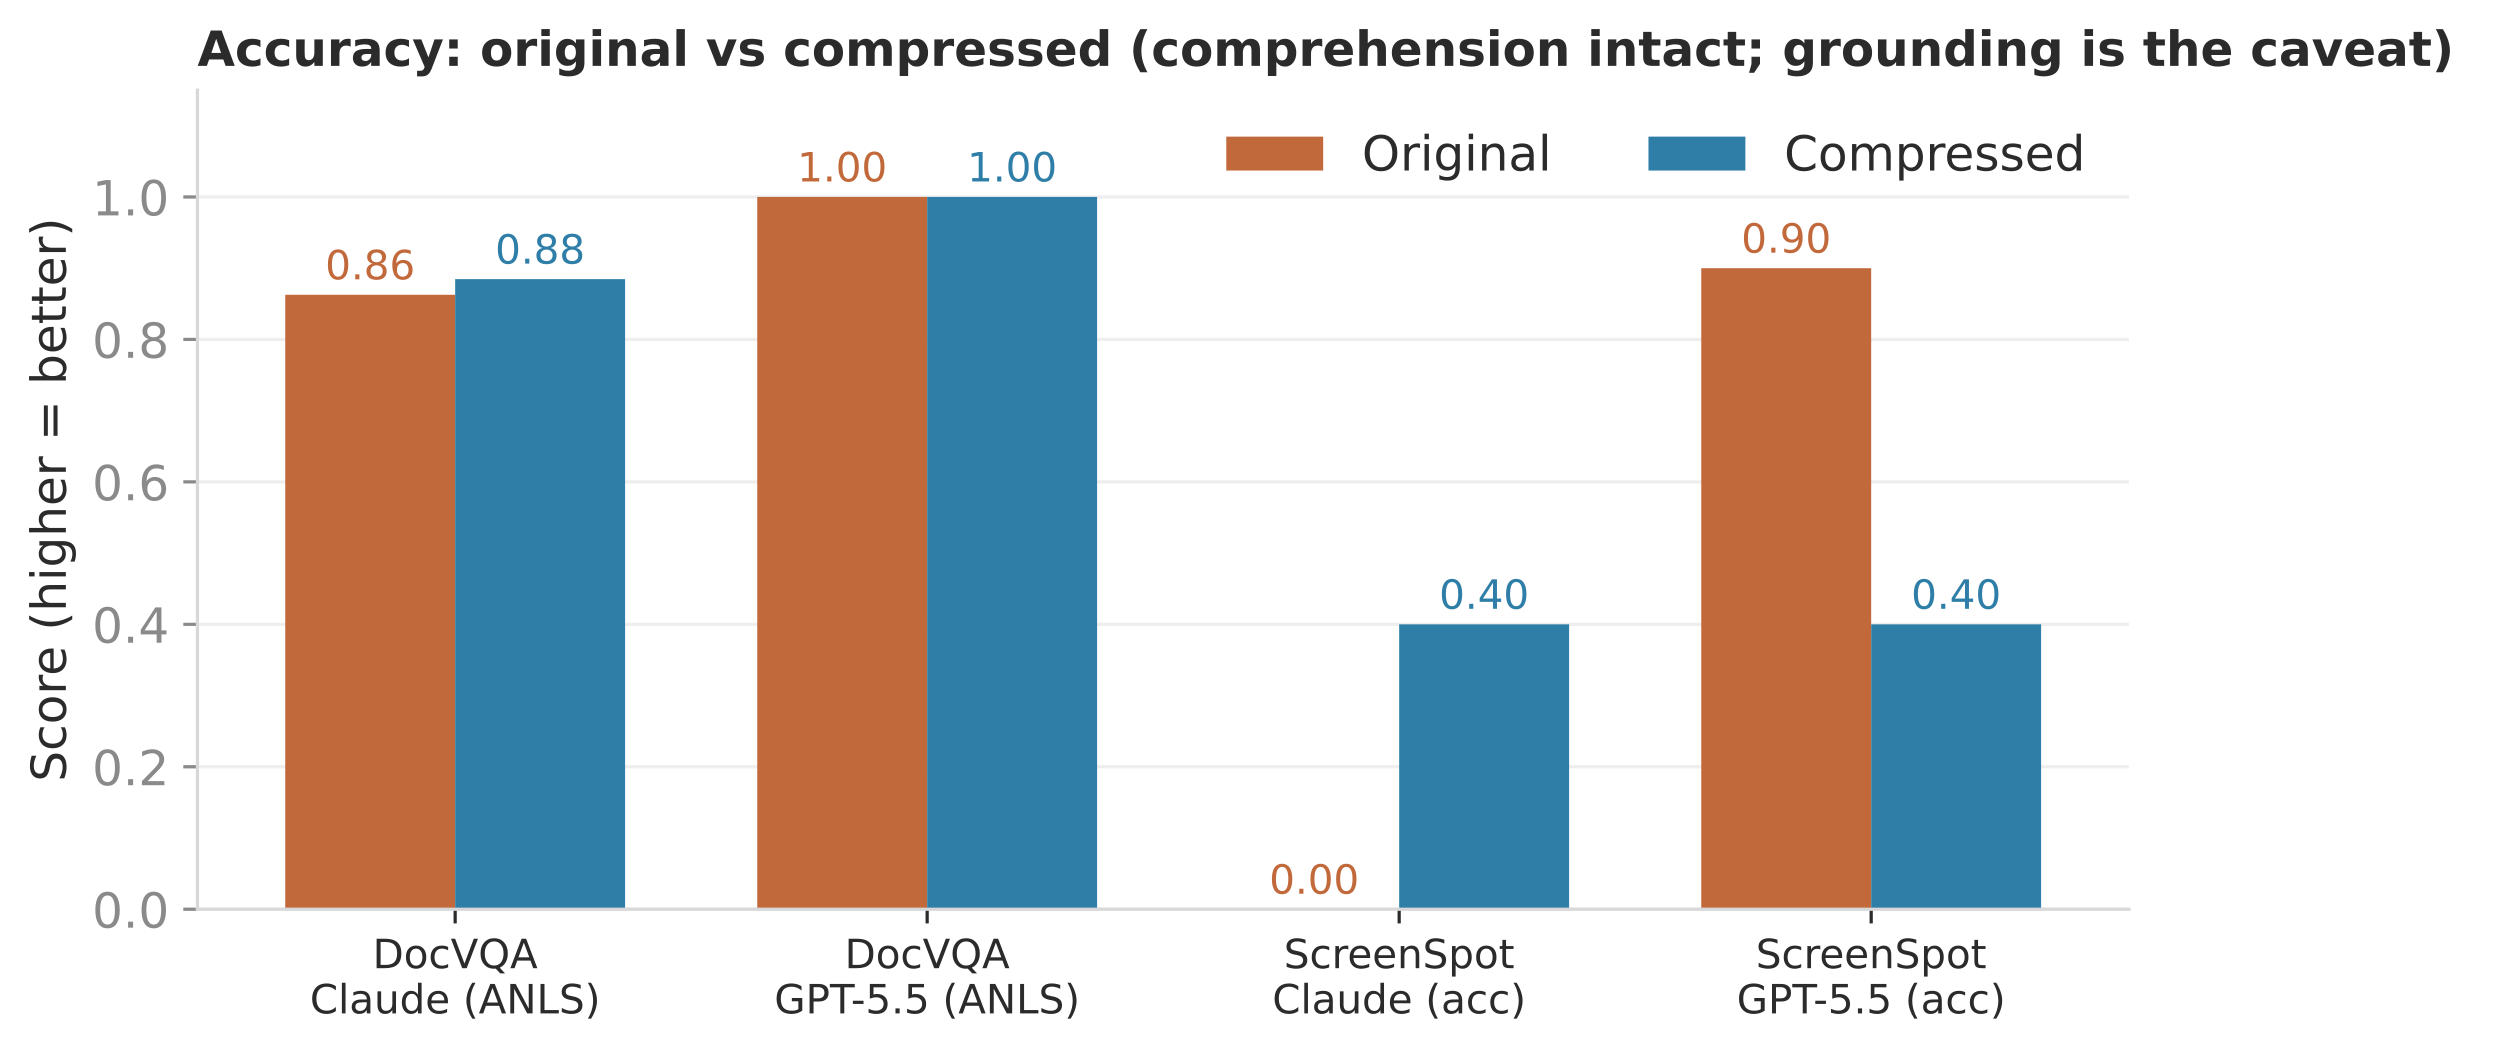
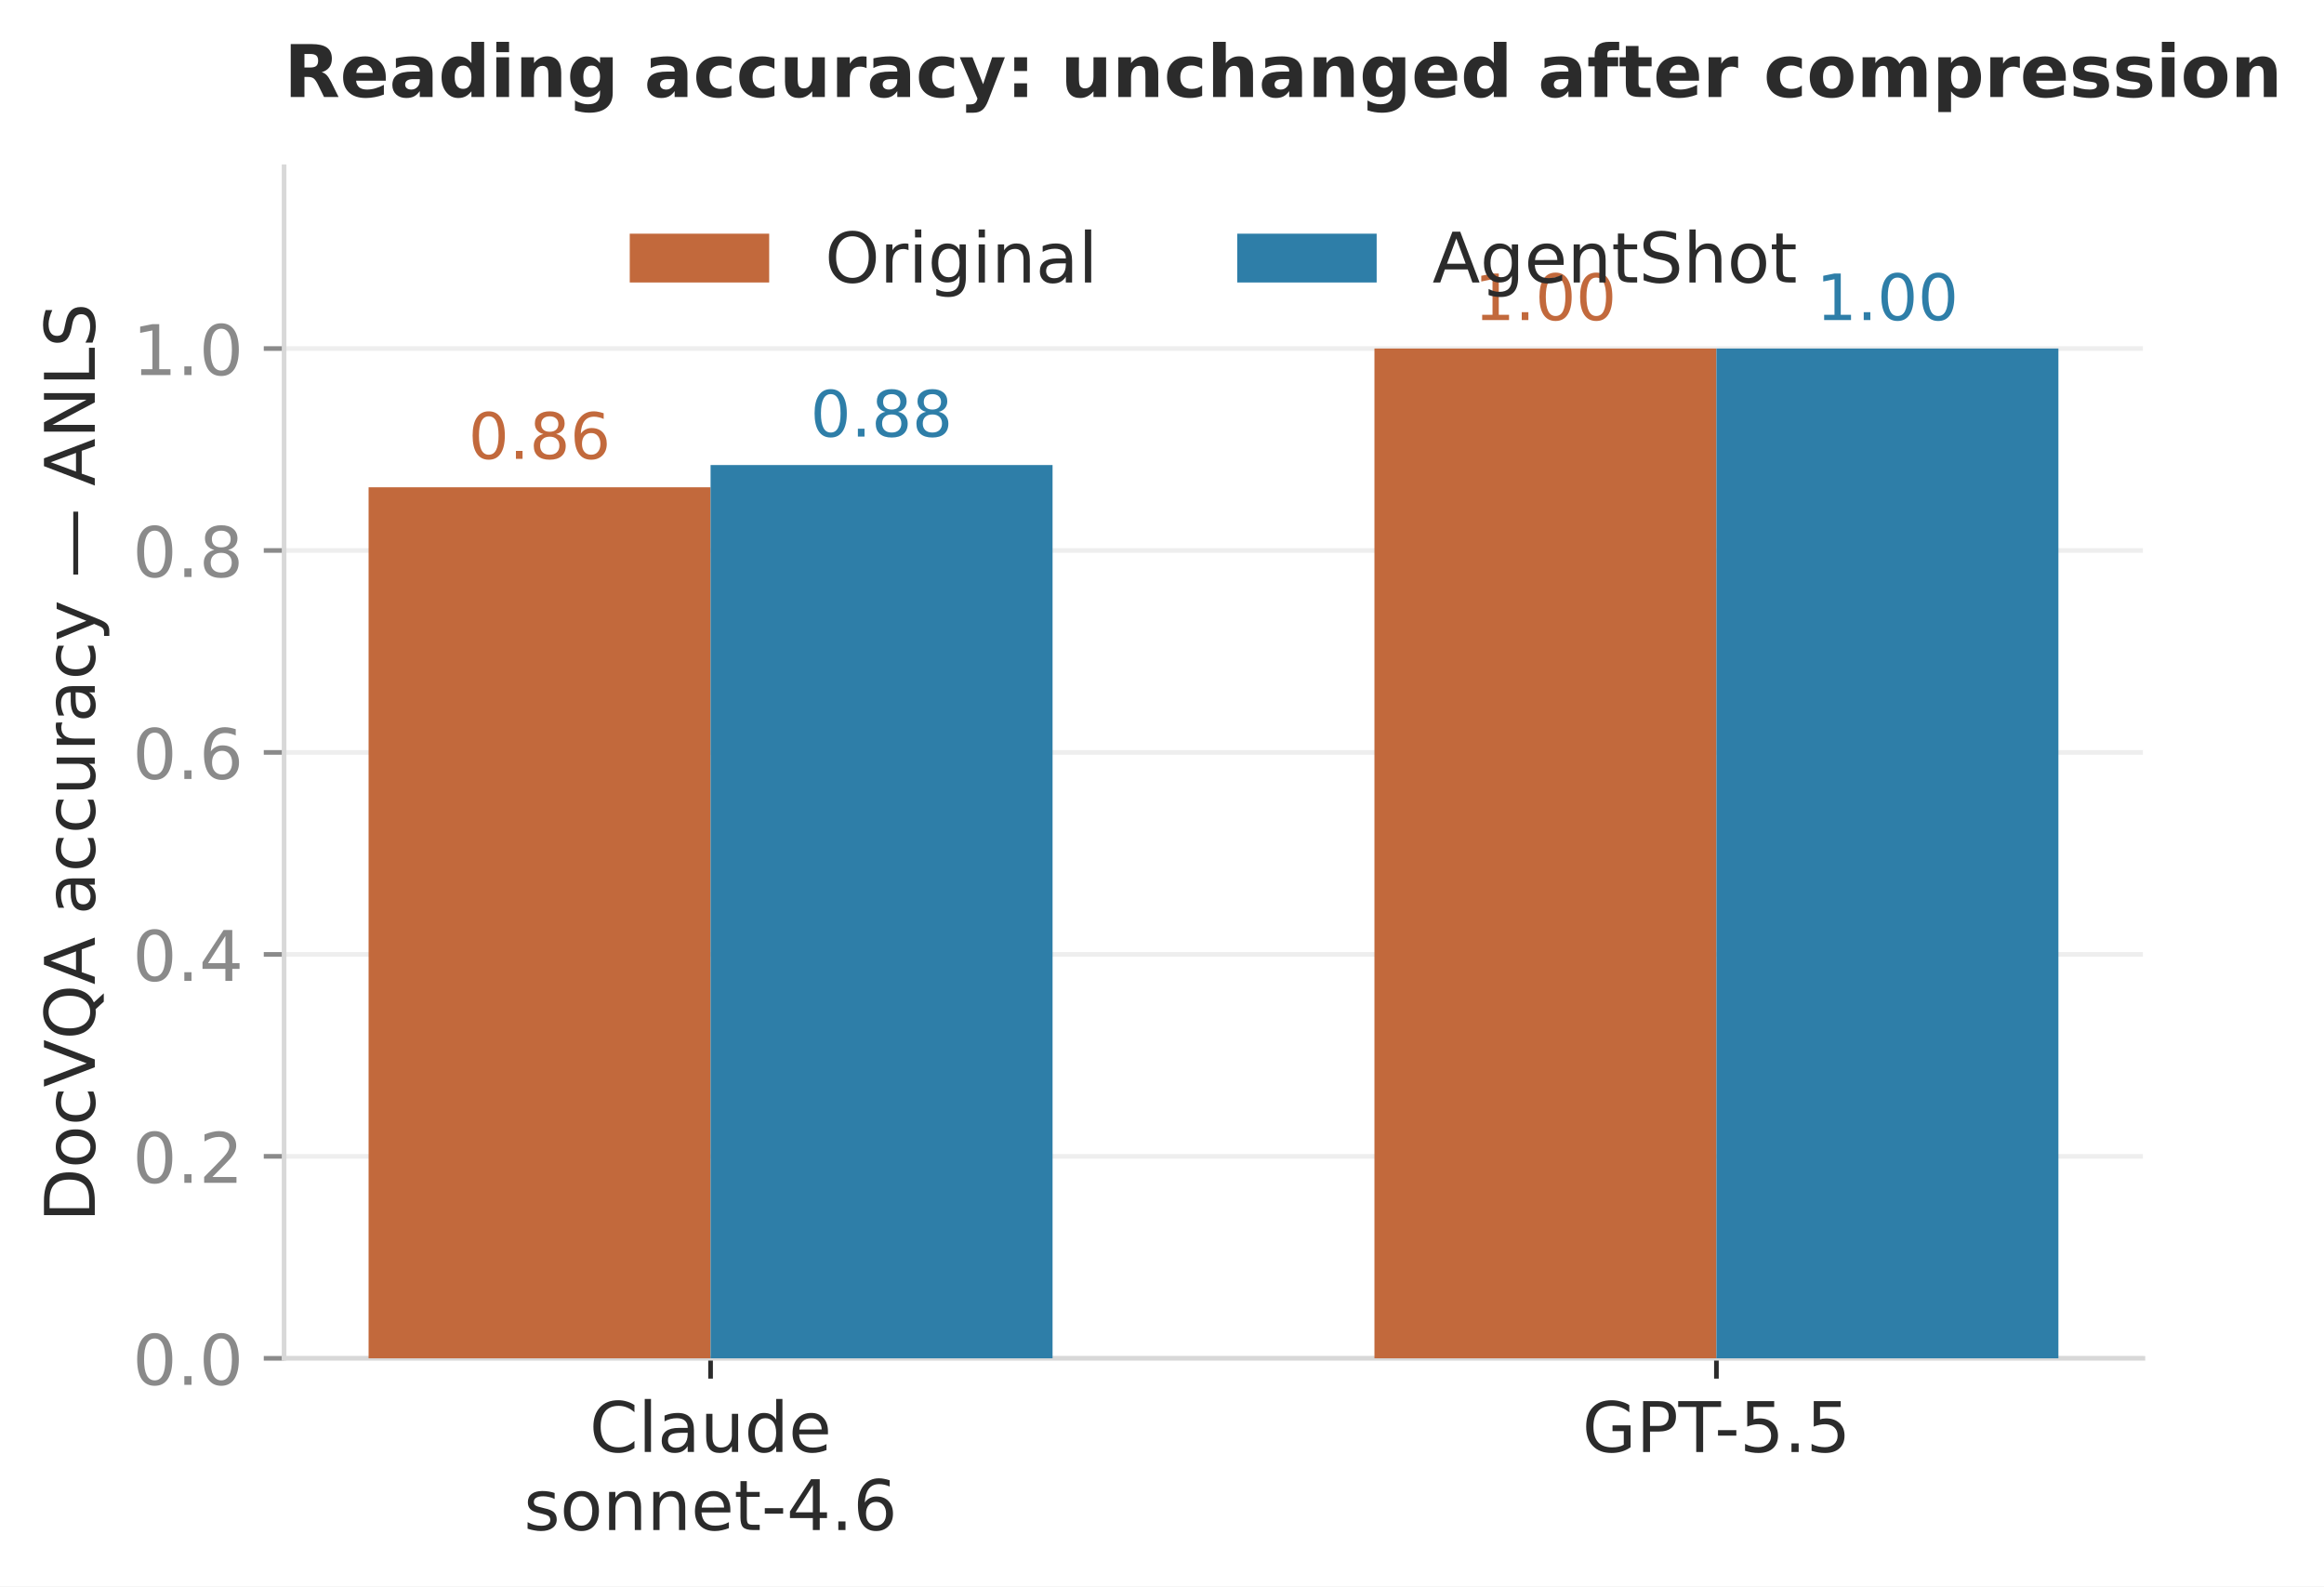
- <svg xmlns="http://www.w3.org/2000/svg" xmlns:xlink="http://www.w3.org/1999/xlink" width="619.132pt" height="260.25pt" viewBox="0 0 619.132 260.25" version="1.1">
+ <svg xmlns="http://www.w3.org/2000/svg" xmlns:xlink="http://www.w3.org/1999/xlink" width="399.998pt" height="273.013pt" viewBox="0 0 399.998 273.013" version="1.1">
  <defs>
    <style type="text/css">*{stroke-linejoin: round; stroke-linecap: butt}</style>
  </defs>
  <g id="figure_1">
    <g id="patch_1">
-       <path d="M 0 260.25  L 619.132 260.25  L 619.132 0  L 0 0  z " style="fill: #ffffff" />
+       <path d="M 0 273.013  L 399.998 273.013  L 399.998 0  L 0 0  z " style="fill: #ffffff" />
    </g>
    <g id="axes_1">
      <g id="patch_2">
-         <path d="M 48.898 225.174  L 527.227 225.174  L 527.227 22.318  L 48.898 22.318  z " style="fill: #ffffff" />
+         <path d="M 48.898 233.762  L 368.827 233.762  L 368.827 28.698  L 48.898 28.698  z " style="fill: #ffffff" />
      </g>
      <g id="matplotlib.axis_1">
        <g id="xtick_1">
          <g id="line2d_1">
            <defs>
-               <path id="mae02ed8402" d="M 0 0  L 0 3.5  " style="stroke: #2b2b2b; stroke-width: 0.8" />
+               <path id="m9c3555f8f8" d="M 0 0  L 0 3.5  " style="stroke: #2b2b2b; stroke-width: 0.8" />
            </defs>
            <g>
-               <use xlink:href="#mae02ed8402" x="112.722" y="225.174" style="fill: #2b2b2b; stroke: #2b2b2b; stroke-width: 0.8" />
+               <use xlink:href="#m9c3555f8f8" x="122.301" y="233.762" style="fill: #2b2b2b; stroke: #2b2b2b; stroke-width: 0.8" />
            </g>
          </g>
          <g id="text_1">
-             <text style="font-size: 10px; font-family: 'DejaVu Sans', 'Bitstream Vera Sans', 'Computer Modern Sans Serif', 'Lucida Grande', 'Verdana', 'Geneva', 'Lucid', 'Arial', 'Helvetica', 'Avant Garde', sans-serif; fill: #2b2b2b" transform="translate(92.28643 239.7726)">DocVQA</text>
-             <text style="font-size: 10px; font-family: 'DejaVu Sans', 'Bitstream Vera Sans', 'Computer Modern Sans Serif', 'Lucida Grande', 'Verdana', 'Geneva', 'Lucid', 'Arial', 'Helvetica', 'Avant Garde', sans-serif; fill: #2b2b2b" transform="translate(76.74581 250.9704)">Claude (ANLS)</text>
+             <text style="font-size: 12px; font-family: 'DejaVu Sans', 'Bitstream Vera Sans', 'Computer Modern Sans Serif', 'Lucida Grande', 'Verdana', 'Geneva', 'Lucid', 'Arial', 'Helvetica', 'Avant Garde', sans-serif; fill: #2b2b2b" transform="translate(101.4645 249.8802)">Claude</text>
+             <text style="font-size: 12px; font-family: 'DejaVu Sans', 'Bitstream Vera Sans', 'Computer Modern Sans Serif', 'Lucida Grande', 'Verdana', 'Geneva', 'Lucid', 'Arial', 'Helvetica', 'Avant Garde', sans-serif; fill: #2b2b2b" transform="translate(90.14885 263.3175)">sonnet-4.6</text>
          </g>
        </g>
        <g id="xtick_2">
          <g id="line2d_2">
            <g>
-               <use xlink:href="#mae02ed8402" x="229.616" y="225.174" style="fill: #2b2b2b; stroke: #2b2b2b; stroke-width: 0.8" />
+               <use xlink:href="#m9c3555f8f8" x="295.424" y="233.762" style="fill: #2b2b2b; stroke: #2b2b2b; stroke-width: 0.8" />
            </g>
          </g>
          <g id="text_2">
-             <text style="font-size: 10px; font-family: 'DejaVu Sans', 'Bitstream Vera Sans', 'Computer Modern Sans Serif', 'Lucida Grande', 'Verdana', 'Geneva', 'Lucid', 'Arial', 'Helvetica', 'Avant Garde', sans-serif; fill: #2b2b2b" transform="translate(209.1804 239.7726)">DocVQA</text>
-             <text style="font-size: 10px; font-family: 'DejaVu Sans', 'Bitstream Vera Sans', 'Computer Modern Sans Serif', 'Lucida Grande', 'Verdana', 'Geneva', 'Lucid', 'Arial', 'Helvetica', 'Avant Garde', sans-serif; fill: #2b2b2b" transform="translate(191.7616 250.9704)">GPT-5.5 (ANLS)</text>
-           </g>
-         </g>
-         <g id="xtick_3">
-           <g id="line2d_3">
-             <g>
-               <use xlink:href="#mae02ed8402" x="346.509" y="225.174" style="fill: #2b2b2b; stroke: #2b2b2b; stroke-width: 0.8" />
-             </g>
-           </g>
-           <g id="text_3">
-             <text style="font-size: 10px; font-family: 'DejaVu Sans', 'Bitstream Vera Sans', 'Computer Modern Sans Serif', 'Lucida Grande', 'Verdana', 'Geneva', 'Lucid', 'Arial', 'Helvetica', 'Avant Garde', sans-serif; fill: #2b2b2b" transform="translate(317.9532 239.7726)">ScreenSpot</text>
-             <text style="font-size: 10px; font-family: 'DejaVu Sans', 'Bitstream Vera Sans', 'Computer Modern Sans Serif', 'Lucida Grande', 'Verdana', 'Geneva', 'Lucid', 'Arial', 'Helvetica', 'Avant Garde', sans-serif; fill: #2b2b2b" transform="translate(315.0923 250.9704)">Claude (acc)</text>
-           </g>
-         </g>
-         <g id="xtick_4">
-           <g id="line2d_4">
-             <g>
-               <use xlink:href="#mae02ed8402" x="463.403" y="225.174" style="fill: #2b2b2b; stroke: #2b2b2b; stroke-width: 0.8" />
-             </g>
-           </g>
-           <g id="text_4">
-             <text style="font-size: 10px; font-family: 'DejaVu Sans', 'Bitstream Vera Sans', 'Computer Modern Sans Serif', 'Lucida Grande', 'Verdana', 'Geneva', 'Lucid', 'Arial', 'Helvetica', 'Avant Garde', sans-serif; fill: #2b2b2b" transform="translate(434.8472 239.7726)">ScreenSpot</text>
-             <text style="font-size: 10px; font-family: 'DejaVu Sans', 'Bitstream Vera Sans', 'Computer Modern Sans Serif', 'Lucida Grande', 'Verdana', 'Geneva', 'Lucid', 'Arial', 'Helvetica', 'Avant Garde', sans-serif; fill: #2b2b2b" transform="translate(430.1081 250.9704)">GPT-5.5 (acc)</text>
+             <text style="font-size: 12px; font-family: 'DejaVu Sans', 'Bitstream Vera Sans', 'Computer Modern Sans Serif', 'Lucida Grande', 'Verdana', 'Geneva', 'Lucid', 'Arial', 'Helvetica', 'Avant Garde', sans-serif; text-anchor: middle; fill: #2b2b2b" x="295.424" y="249.88" transform="rotate(-0 295.4236 249.8802)">GPT-5.5</text>
          </g>
        </g>
      </g>
      <g id="matplotlib.axis_2">
        <g id="ytick_1">
+           <g id="line2d_3">
+             <path d="M 48.898 233.762  L 368.827 233.762  " clip-path="url(#p31ed5a588a)" style="fill: none; stroke: #eeeeee; stroke-width: 0.8; stroke-linecap: square" />
+           </g>
+           <g id="line2d_4">
+             <defs>
+               <path id="m967d3688ce" d="M 0 0  L -3.5 0  " style="stroke: #8a8a8a; stroke-width: 0.8" />
+             </defs>
+             <g>
+               <use xlink:href="#m967d3688ce" x="48.898" y="233.762" style="fill: #8a8a8a; stroke: #8a8a8a; stroke-width: 0.8" />
+             </g>
+           </g>
+           <g id="text_3">
+             <text style="font-size: 12px; font-family: 'DejaVu Sans', 'Bitstream Vera Sans', 'Computer Modern Sans Serif', 'Lucida Grande', 'Verdana', 'Geneva', 'Lucid', 'Arial', 'Helvetica', 'Avant Garde', sans-serif; text-anchor: end; fill: #8a8a8a" x="41.898" y="238.321" transform="rotate(-0 41.8975 238.3211)">0.0</text>
+           </g>
+         </g>
+         <g id="ytick_2">
          <g id="line2d_5">
-             <path d="M 48.898 225.174  L 527.227 225.174  " clip-path="url(#p4184949600)" style="fill: none; stroke: #eeeeee; stroke-width: 0.8; stroke-linecap: square" />
+             <path d="M 48.898 199.005  L 368.827 199.005  " clip-path="url(#p31ed5a588a)" style="fill: none; stroke: #eeeeee; stroke-width: 0.8; stroke-linecap: square" />
          </g>
          <g id="line2d_6">
-             <defs>
-               <path id="m29c7c1fec5" d="M 0 0  L -3.5 0  " style="stroke: #8a8a8a; stroke-width: 0.8" />
-             </defs>
            <g>
-               <use xlink:href="#m29c7c1fec5" x="48.898" y="225.174" style="fill: #8a8a8a; stroke: #8a8a8a; stroke-width: 0.8" />
+               <use xlink:href="#m967d3688ce" x="48.898" y="199.005" style="fill: #8a8a8a; stroke: #8a8a8a; stroke-width: 0.8" />
+             </g>
+           </g>
+           <g id="text_4">
+             <text style="font-size: 12px; font-family: 'DejaVu Sans', 'Bitstream Vera Sans', 'Computer Modern Sans Serif', 'Lucida Grande', 'Verdana', 'Geneva', 'Lucid', 'Arial', 'Helvetica', 'Avant Garde', sans-serif; text-anchor: end; fill: #8a8a8a" x="41.898" y="203.564" transform="rotate(-0 41.8975 203.5645)">0.2</text>
+           </g>
+         </g>
+         <g id="ytick_3">
+           <g id="line2d_7">
+             <path d="M 48.898 164.249  L 368.827 164.249  " clip-path="url(#p31ed5a588a)" style="fill: none; stroke: #eeeeee; stroke-width: 0.8; stroke-linecap: square" />
+           </g>
+           <g id="line2d_8">
+             <g>
+               <use xlink:href="#m967d3688ce" x="48.898" y="164.249" style="fill: #8a8a8a; stroke: #8a8a8a; stroke-width: 0.8" />
            </g>
          </g>
          <g id="text_5">
-             <text style="font-size: 12px; font-family: 'DejaVu Sans', 'Bitstream Vera Sans', 'Computer Modern Sans Serif', 'Lucida Grande', 'Verdana', 'Geneva', 'Lucid', 'Arial', 'Helvetica', 'Avant Garde', sans-serif; text-anchor: end; fill: #8a8a8a" x="41.898" y="229.733" transform="rotate(-0 41.8975 229.7332)">0.0</text>
+             <text style="font-size: 12px; font-family: 'DejaVu Sans', 'Bitstream Vera Sans', 'Computer Modern Sans Serif', 'Lucida Grande', 'Verdana', 'Geneva', 'Lucid', 'Arial', 'Helvetica', 'Avant Garde', sans-serif; text-anchor: end; fill: #8a8a8a" x="41.898" y="168.808" transform="rotate(-0 41.8975 168.8079)">0.4</text>
          </g>
        </g>
-         <g id="ytick_2">
-           <g id="line2d_7">
-             <path d="M 48.898 189.895  L 527.227 189.895  " clip-path="url(#p4184949600)" style="fill: none; stroke: #eeeeee; stroke-width: 0.8; stroke-linecap: square" />
+         <g id="ytick_4">
+           <g id="line2d_9">
+             <path d="M 48.898 129.492  L 368.827 129.492  " clip-path="url(#p31ed5a588a)" style="fill: none; stroke: #eeeeee; stroke-width: 0.8; stroke-linecap: square" />
          </g>
-           <g id="line2d_8">
+           <g id="line2d_10">
            <g>
-               <use xlink:href="#m29c7c1fec5" x="48.898" y="189.895" style="fill: #8a8a8a; stroke: #8a8a8a; stroke-width: 0.8" />
+               <use xlink:href="#m967d3688ce" x="48.898" y="129.492" style="fill: #8a8a8a; stroke: #8a8a8a; stroke-width: 0.8" />
            </g>
          </g>
          <g id="text_6">
-             <text style="font-size: 12px; font-family: 'DejaVu Sans', 'Bitstream Vera Sans', 'Computer Modern Sans Serif', 'Lucida Grande', 'Verdana', 'Geneva', 'Lucid', 'Arial', 'Helvetica', 'Avant Garde', sans-serif; text-anchor: end; fill: #8a8a8a" x="41.898" y="194.454" transform="rotate(-0 41.8975 194.4539)">0.2</text>
+             <text style="font-size: 12px; font-family: 'DejaVu Sans', 'Bitstream Vera Sans', 'Computer Modern Sans Serif', 'Lucida Grande', 'Verdana', 'Geneva', 'Lucid', 'Arial', 'Helvetica', 'Avant Garde', sans-serif; text-anchor: end; fill: #8a8a8a" x="41.898" y="134.051" transform="rotate(-0 41.8975 134.0513)">0.6</text>
          </g>
        </g>
-         <g id="ytick_3">
-           <g id="line2d_9">
-             <path d="M 48.898 154.616  L 527.227 154.616  " clip-path="url(#p4184949600)" style="fill: none; stroke: #eeeeee; stroke-width: 0.8; stroke-linecap: square" />
+         <g id="ytick_5">
+           <g id="line2d_11">
+             <path d="M 48.898 94.736  L 368.827 94.736  " clip-path="url(#p31ed5a588a)" style="fill: none; stroke: #eeeeee; stroke-width: 0.8; stroke-linecap: square" />
          </g>
-           <g id="line2d_10">
+           <g id="line2d_12">
            <g>
-               <use xlink:href="#m29c7c1fec5" x="48.898" y="154.616" style="fill: #8a8a8a; stroke: #8a8a8a; stroke-width: 0.8" />
+               <use xlink:href="#m967d3688ce" x="48.898" y="94.736" style="fill: #8a8a8a; stroke: #8a8a8a; stroke-width: 0.8" />
            </g>
          </g>
          <g id="text_7">
-             <text style="font-size: 12px; font-family: 'DejaVu Sans', 'Bitstream Vera Sans', 'Computer Modern Sans Serif', 'Lucida Grande', 'Verdana', 'Geneva', 'Lucid', 'Arial', 'Helvetica', 'Avant Garde', sans-serif; text-anchor: end; fill: #8a8a8a" x="41.898" y="159.175" transform="rotate(-0 41.8975 159.1746)">0.4</text>
+             <text style="font-size: 12px; font-family: 'DejaVu Sans', 'Bitstream Vera Sans', 'Computer Modern Sans Serif', 'Lucida Grande', 'Verdana', 'Geneva', 'Lucid', 'Arial', 'Helvetica', 'Avant Garde', sans-serif; text-anchor: end; fill: #8a8a8a" x="41.898" y="99.295" transform="rotate(-0 41.8975 99.29467)">0.8</text>
          </g>
        </g>
-         <g id="ytick_4">
-           <g id="line2d_11">
-             <path d="M 48.898 119.336  L 527.227 119.336  " clip-path="url(#p4184949600)" style="fill: none; stroke: #eeeeee; stroke-width: 0.8; stroke-linecap: square" />
+         <g id="ytick_6">
+           <g id="line2d_13">
+             <path d="M 48.898 59.979  L 368.827 59.979  " clip-path="url(#p31ed5a588a)" style="fill: none; stroke: #eeeeee; stroke-width: 0.8; stroke-linecap: square" />
          </g>
-           <g id="line2d_12">
+           <g id="line2d_14">
            <g>
-               <use xlink:href="#m29c7c1fec5" x="48.898" y="119.336" style="fill: #8a8a8a; stroke: #8a8a8a; stroke-width: 0.8" />
+               <use xlink:href="#m967d3688ce" x="48.898" y="59.979" style="fill: #8a8a8a; stroke: #8a8a8a; stroke-width: 0.8" />
            </g>
          </g>
          <g id="text_8">
-             <text style="font-size: 12px; font-family: 'DejaVu Sans', 'Bitstream Vera Sans', 'Computer Modern Sans Serif', 'Lucida Grande', 'Verdana', 'Geneva', 'Lucid', 'Arial', 'Helvetica', 'Avant Garde', sans-serif; text-anchor: end; fill: #8a8a8a" x="41.898" y="123.895" transform="rotate(-0 41.8975 123.8953)">0.6</text>
+             <text style="font-size: 12px; font-family: 'DejaVu Sans', 'Bitstream Vera Sans', 'Computer Modern Sans Serif', 'Lucida Grande', 'Verdana', 'Geneva', 'Lucid', 'Arial', 'Helvetica', 'Avant Garde', sans-serif; text-anchor: end; fill: #8a8a8a" x="41.898" y="64.538" transform="rotate(-0 41.8975 64.53806)">1.0</text>
          </g>
        </g>
-         <g id="ytick_5">
-           <g id="line2d_13">
-             <path d="M 48.898 84.057  L 527.227 84.057  " clip-path="url(#p4184949600)" style="fill: none; stroke: #eeeeee; stroke-width: 0.8; stroke-linecap: square" />
-           </g>
-           <g id="line2d_14">
-             <g>
-               <use xlink:href="#m29c7c1fec5" x="48.898" y="84.057" style="fill: #8a8a8a; stroke: #8a8a8a; stroke-width: 0.8" />
-             </g>
-           </g>
-           <g id="text_9">
-             <text style="font-size: 12px; font-family: 'DejaVu Sans', 'Bitstream Vera Sans', 'Computer Modern Sans Serif', 'Lucida Grande', 'Verdana', 'Geneva', 'Lucid', 'Arial', 'Helvetica', 'Avant Garde', sans-serif; text-anchor: end; fill: #8a8a8a" x="41.898" y="88.616" transform="rotate(-0 41.8975 88.61597)">0.8</text>
-           </g>
-         </g>
-         <g id="ytick_6">
-           <g id="line2d_15">
-             <path d="M 48.898 48.778  L 527.227 48.778  " clip-path="url(#p4184949600)" style="fill: none; stroke: #eeeeee; stroke-width: 0.8; stroke-linecap: square" />
-           </g>
-           <g id="line2d_16">
-             <g>
-               <use xlink:href="#m29c7c1fec5" x="48.898" y="48.778" style="fill: #8a8a8a; stroke: #8a8a8a; stroke-width: 0.8" />
-             </g>
-           </g>
-           <g id="text_10">
-             <text style="font-size: 12px; font-family: 'DejaVu Sans', 'Bitstream Vera Sans', 'Computer Modern Sans Serif', 'Lucida Grande', 'Verdana', 'Geneva', 'Lucid', 'Arial', 'Helvetica', 'Avant Garde', sans-serif; text-anchor: end; fill: #8a8a8a" x="41.898" y="53.337" transform="rotate(-0 41.8975 53.33667)">1.0</text>
-           </g>
-         </g>
-         <g id="text_11">
-           <text style="font-size: 12px; font-family: 'DejaVu Sans', 'Bitstream Vera Sans', 'Computer Modern Sans Serif', 'Lucida Grande', 'Verdana', 'Geneva', 'Lucid', 'Arial', 'Helvetica', 'Avant Garde', sans-serif; text-anchor: middle; fill: #2b2b2b" x="16.318" y="123.746" transform="rotate(-90 16.31812 123.7461)">Score (higher = better)</text>
+         <g id="text_9">
+           <text style="font-size: 12px; font-family: 'DejaVu Sans', 'Bitstream Vera Sans', 'Computer Modern Sans Serif', 'Lucida Grande', 'Verdana', 'Geneva', 'Lucid', 'Arial', 'Helvetica', 'Avant Garde', sans-serif; text-anchor: middle; fill: #2b2b2b" x="16.318" y="131.23" transform="rotate(-90 16.31812 131.23)">DocVQA accuracy — ANLS</text>
        </g>
      </g>
      <g id="patch_3">
-         <path d="M 70.64 225.174  L 112.722 225.174  L 112.722 73.014  L 70.64 73.014  z " clip-path="url(#p4184949600)" style="fill: #c2693c" />
+         <path d="M 48.898 233.762  L 48.898 28.698  " style="fill: none; stroke: #d8d8d8; stroke-width: 0.8; stroke-linejoin: miter; stroke-linecap: square" />
      </g>
      <g id="patch_4">
-         <path d="M 187.534 225.174  L 229.616 225.174  L 229.616 48.778  L 187.534 48.778  z " clip-path="url(#p4184949600)" style="fill: #c2693c" />
+         <path d="M 48.898 233.762  L 368.827 233.762  " style="fill: none; stroke: #d8d8d8; stroke-width: 0.8; stroke-linejoin: miter; stroke-linecap: square" />
      </g>
      <g id="patch_5">
-         <path d="M 304.428 225.174  L 346.509 225.174  L 346.509 225.174  L 304.428 225.174  z " clip-path="url(#p4184949600)" style="fill: #c2693c" />
+         <path d="M 63.44 233.762  L 122.301 233.762  L 122.301 83.857  L 63.44 83.857  z " clip-path="url(#p31ed5a588a)" style="fill: #c2693c" />
      </g>
      <g id="patch_6">
-         <path d="M 421.322 225.174  L 463.403 225.174  L 463.403 66.417  L 421.322 66.417  z " clip-path="url(#p4184949600)" style="fill: #c2693c" />
+         <path d="M 236.562 233.762  L 295.424 233.762  L 295.424 59.979  L 236.562 59.979  z " clip-path="url(#p31ed5a588a)" style="fill: #c2693c" />
      </g>
      <g id="patch_7">
-         <path d="M 112.722 225.174  L 154.803 225.174  L 154.803 69.134  L 112.722 69.134  z " clip-path="url(#p4184949600)" style="fill: #2e7ea8" />
+         <path d="M 122.301 233.762  L 181.163 233.762  L 181.163 80.034  L 122.301 80.034  z " clip-path="url(#p31ed5a588a)" style="fill: #2e7ea8" />
      </g>
      <g id="patch_8">
-         <path d="M 229.616 225.174  L 271.697 225.174  L 271.697 48.778  L 229.616 48.778  z " clip-path="url(#p4184949600)" style="fill: #2e7ea8" />
+         <path d="M 295.424 233.762  L 354.285 233.762  L 354.285 59.979  L 295.424 59.979  z " clip-path="url(#p31ed5a588a)" style="fill: #2e7ea8" />
      </g>
-       <g id="patch_9">
-         <path d="M 346.509 225.174  L 388.591 225.174  L 388.591 154.616  L 346.509 154.616  z " clip-path="url(#p4184949600)" style="fill: #2e7ea8" />
+       <g id="text_10">
+         <text style="font-size: 11px; font-family: 'DejaVu Sans', 'Bitstream Vera Sans', 'Computer Modern Sans Serif', 'Lucida Grande', 'Verdana', 'Geneva', 'Lucid', 'Arial', 'Helvetica', 'Avant Garde', sans-serif; text-anchor: middle; fill: #c2693c" x="92.871" y="78.962" transform="rotate(-0 92.87056 78.96238)">0.86</text>
      </g>
-       <g id="patch_10">
-         <path d="M 463.403 225.174  L 505.485 225.174  L 505.485 154.616  L 463.403 154.616  z " clip-path="url(#p4184949600)" style="fill: #2e7ea8" />
-       </g>
-       <g id="patch_11">
-         <path d="M 48.898 225.174  L 48.898 22.318  " style="fill: none; stroke: #d8d8d8; stroke-width: 0.8; stroke-linejoin: miter; stroke-linecap: square" />
-       </g>
-       <g id="patch_12">
-         <path d="M 48.898 225.174  L 527.227 225.174  " style="fill: none; stroke: #d8d8d8; stroke-width: 0.8; stroke-linejoin: miter; stroke-linecap: square" />
+       <g id="text_11">
+         <text style="font-size: 11px; font-family: 'DejaVu Sans', 'Bitstream Vera Sans', 'Computer Modern Sans Serif', 'Lucida Grande', 'Verdana', 'Geneva', 'Lucid', 'Arial', 'Helvetica', 'Avant Garde', sans-serif; text-anchor: middle; fill: #2e7ea8" x="151.732" y="75.139" transform="rotate(-0 151.7321 75.13916)">0.88</text>
      </g>
      <g id="text_12">
-         <text style="font-size: 10px; font-family: 'DejaVu Sans', 'Bitstream Vera Sans', 'Computer Modern Sans Serif', 'Lucida Grande', 'Verdana', 'Geneva', 'Lucid', 'Arial', 'Helvetica', 'Avant Garde', sans-serif; text-anchor: middle; fill: #c2693c" x="91.681" y="69.171" transform="rotate(-0 91.68068 69.17083)">0.86</text>
+         <text style="font-size: 11px; font-family: 'DejaVu Sans', 'Bitstream Vera Sans', 'Computer Modern Sans Serif', 'Lucida Grande', 'Verdana', 'Geneva', 'Lucid', 'Arial', 'Helvetica', 'Avant Garde', sans-serif; text-anchor: middle; fill: #c2693c" x="265.993" y="55.085" transform="rotate(-0 265.9929 55.08459)">1.00</text>
      </g>
      <g id="text_13">
-         <text style="font-size: 10px; font-family: 'DejaVu Sans', 'Bitstream Vera Sans', 'Computer Modern Sans Serif', 'Lucida Grande', 'Verdana', 'Geneva', 'Lucid', 'Arial', 'Helvetica', 'Avant Garde', sans-serif; text-anchor: middle; fill: #2e7ea8" x="133.762" y="65.29" transform="rotate(-0 133.7625 65.29011)">0.88</text>
+         <text style="font-size: 11px; font-family: 'DejaVu Sans', 'Bitstream Vera Sans', 'Computer Modern Sans Serif', 'Lucida Grande', 'Verdana', 'Geneva', 'Lucid', 'Arial', 'Helvetica', 'Avant Garde', sans-serif; text-anchor: middle; fill: #2e7ea8" x="324.854" y="55.085" transform="rotate(-0 324.8544 55.08459)">1.00</text>
      </g>
      <g id="text_14">
-         <text style="font-size: 10px; font-family: 'DejaVu Sans', 'Bitstream Vera Sans', 'Computer Modern Sans Serif', 'Lucida Grande', 'Verdana', 'Geneva', 'Lucid', 'Arial', 'Helvetica', 'Avant Garde', sans-serif; text-anchor: middle; fill: #c2693c" x="208.575" y="44.934" transform="rotate(-0 208.5746 44.93395)">1.00</text>
-       </g>
-       <g id="text_15">
-         <text style="font-size: 10px; font-family: 'DejaVu Sans', 'Bitstream Vera Sans', 'Computer Modern Sans Serif', 'Lucida Grande', 'Verdana', 'Geneva', 'Lucid', 'Arial', 'Helvetica', 'Avant Garde', sans-serif; text-anchor: middle; fill: #2e7ea8" x="250.656" y="44.934" transform="rotate(-0 250.6564 44.93395)">1.00</text>
-       </g>
-       <g id="text_16">
-         <text style="font-size: 10px; font-family: 'DejaVu Sans', 'Bitstream Vera Sans', 'Computer Modern Sans Serif', 'Lucida Grande', 'Verdana', 'Geneva', 'Lucid', 'Arial', 'Helvetica', 'Avant Garde', sans-serif; text-anchor: middle; fill: #c2693c" x="325.469" y="221.33" transform="rotate(-0 325.4686 221.3305)">0.00</text>
-       </g>
-       <g id="text_17">
-         <text style="font-size: 10px; font-family: 'DejaVu Sans', 'Bitstream Vera Sans', 'Computer Modern Sans Serif', 'Lucida Grande', 'Verdana', 'Geneva', 'Lucid', 'Arial', 'Helvetica', 'Avant Garde', sans-serif; text-anchor: middle; fill: #2e7ea8" x="367.55" y="150.772" transform="rotate(-0 367.5504 150.7719)">0.40</text>
-       </g>
-       <g id="text_18">
-         <text style="font-size: 10px; font-family: 'DejaVu Sans', 'Bitstream Vera Sans', 'Computer Modern Sans Serif', 'Lucida Grande', 'Verdana', 'Geneva', 'Lucid', 'Arial', 'Helvetica', 'Avant Garde', sans-serif; text-anchor: middle; fill: #c2693c" x="442.363" y="62.574" transform="rotate(-0 442.3625 62.5736)">0.90</text>
-       </g>
-       <g id="text_19">
-         <text style="font-size: 10px; font-family: 'DejaVu Sans', 'Bitstream Vera Sans', 'Computer Modern Sans Serif', 'Lucida Grande', 'Verdana', 'Geneva', 'Lucid', 'Arial', 'Helvetica', 'Avant Garde', sans-serif; text-anchor: middle; fill: #2e7ea8" x="484.444" y="150.772" transform="rotate(-0 484.4443 150.7719)">0.40</text>
-       </g>
-       <g id="text_20">
-         <text style="font-weight: 700; font-size: 12px; font-family: 'DejaVu Sans', 'Bitstream Vera Sans', 'Computer Modern Sans Serif', 'Lucida Grande', 'Verdana', 'Geneva', 'Lucid', 'Arial', 'Helvetica', 'Avant Garde', sans-serif; text-anchor: start; fill: #2b2b2b" x="48.898" y="16.318" transform="rotate(-0 48.8975 16.31812)">Accuracy: original vs compressed  (comprehension intact; grounding is the caveat)</text>
+         <text style="font-weight: 700; font-size: 12.5px; font-family: 'DejaVu Sans', 'Bitstream Vera Sans', 'Computer Modern Sans Serif', 'Lucida Grande', 'Verdana', 'Geneva', 'Lucid', 'Arial', 'Helvetica', 'Avant Garde', sans-serif; text-anchor: start; fill: #2b2b2b" x="48.898" y="16.698" transform="rotate(-0 48.8975 16.69805)">Reading accuracy: unchanged after compression</text>
      </g>
      <g id="legend_1">
-         <g id="patch_13">
-           <path d="M 303.69 42.236  L 327.69 42.236  L 327.69 33.836  L 303.69 33.836  z " style="fill: #c2693c" />
+         <g id="patch_9">
+           <path d="M 108.389 48.616  L 132.389 48.616  L 132.389 40.216  L 108.389 40.216  z " style="fill: #c2693c" />
        </g>
-         <g id="text_21">
-           <text style="font-size: 12px; font-family: 'DejaVu Sans', 'Bitstream Vera Sans', 'Computer Modern Sans Serif', 'Lucida Grande', 'Verdana', 'Geneva', 'Lucid', 'Arial', 'Helvetica', 'Avant Garde', sans-serif; text-anchor: start; fill: #2b2b2b" x="337.29" y="42.236" transform="rotate(-0 337.29 42.23625)">Original</text>
+         <g id="text_15">
+           <text style="font-size: 12px; font-family: 'DejaVu Sans', 'Bitstream Vera Sans', 'Computer Modern Sans Serif', 'Lucida Grande', 'Verdana', 'Geneva', 'Lucid', 'Arial', 'Helvetica', 'Avant Garde', sans-serif; text-anchor: start; fill: #2b2b2b" x="141.989" y="48.616" transform="rotate(-0 141.9888 48.61617)">Original</text>
        </g>
-         <g id="patch_14">
-           <path d="M 408.248 42.236  L 432.248 42.236  L 432.248 33.836  L 408.248 33.836  z " style="fill: #2e7ea8" />
+         <g id="patch_10">
+           <path d="M 212.946 48.616  L 236.946 48.616  L 236.946 40.216  L 212.946 40.216  z " style="fill: #2e7ea8" />
        </g>
-         <g id="text_22">
-           <text style="font-size: 12px; font-family: 'DejaVu Sans', 'Bitstream Vera Sans', 'Computer Modern Sans Serif', 'Lucida Grande', 'Verdana', 'Geneva', 'Lucid', 'Arial', 'Helvetica', 'Avant Garde', sans-serif; text-anchor: start; fill: #2b2b2b" x="441.848" y="42.236" transform="rotate(-0 441.8475 42.23625)">Compressed</text>
+         <g id="text_16">
+           <text style="font-size: 12px; font-family: 'DejaVu Sans', 'Bitstream Vera Sans', 'Computer Modern Sans Serif', 'Lucida Grande', 'Verdana', 'Geneva', 'Lucid', 'Arial', 'Helvetica', 'Avant Garde', sans-serif; text-anchor: start; fill: #2b2b2b" x="246.546" y="48.616" transform="rotate(-0 246.5462 48.61617)">AgentShot</text>
        </g>
      </g>
    </g>
  </g>
  <defs>
-     <clipPath id="p4184949600">
-       <rect x="48.898" y="22.318" width="478.33" height="202.856" />
+     <clipPath id="p31ed5a588a">
+       <rect x="48.898" y="28.698" width="319.93" height="205.064" />
    </clipPath>
  </defs>
</svg>
